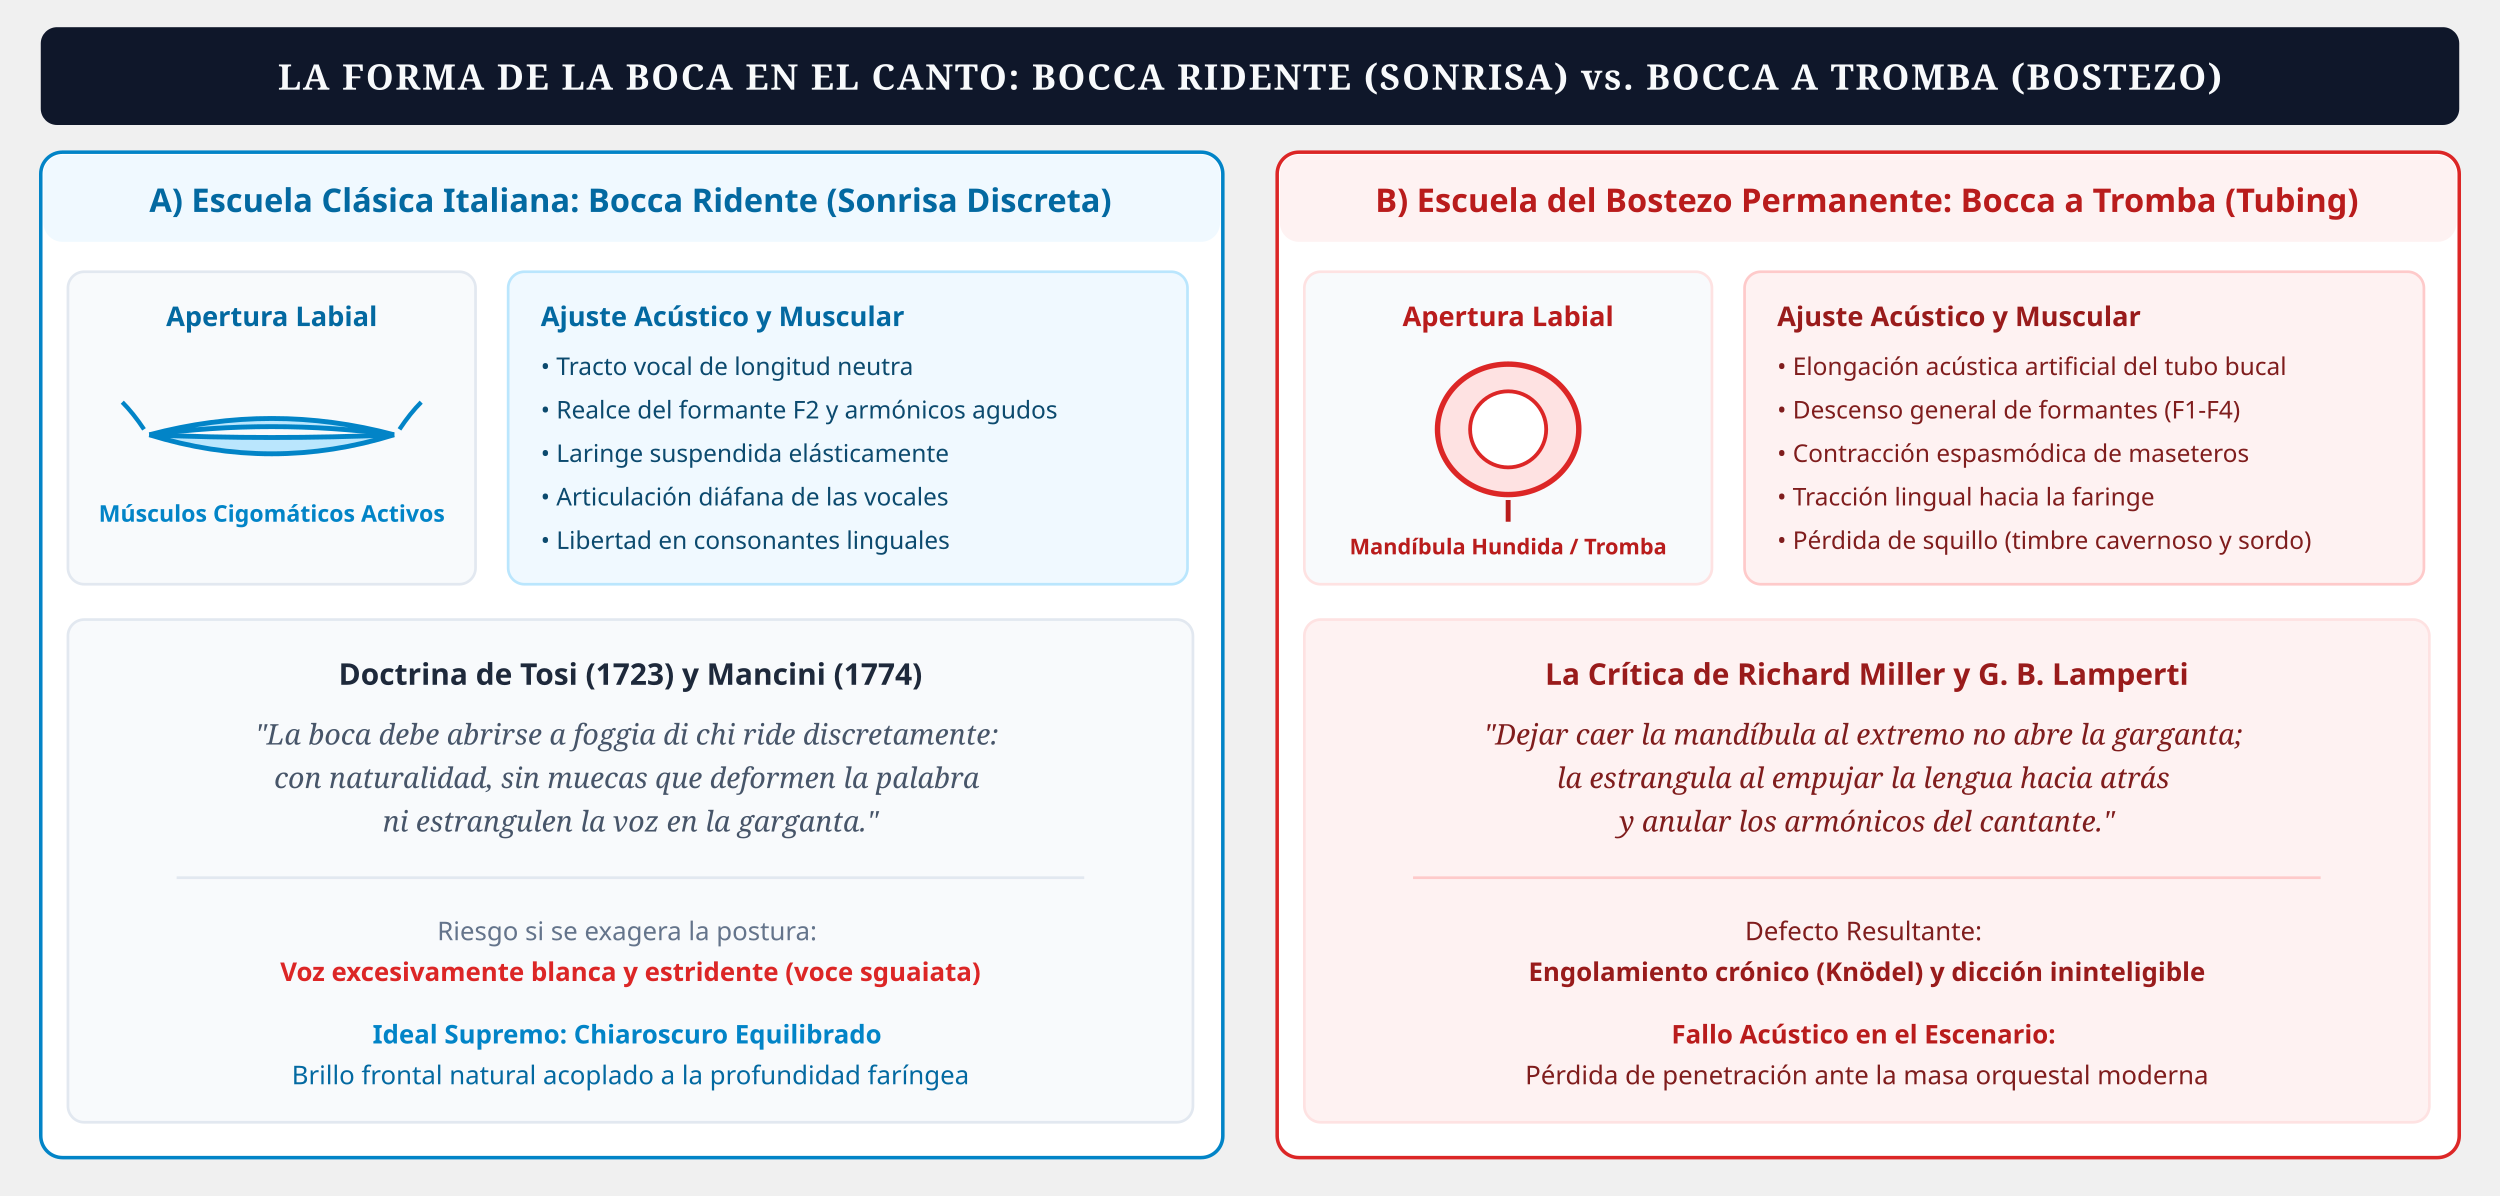
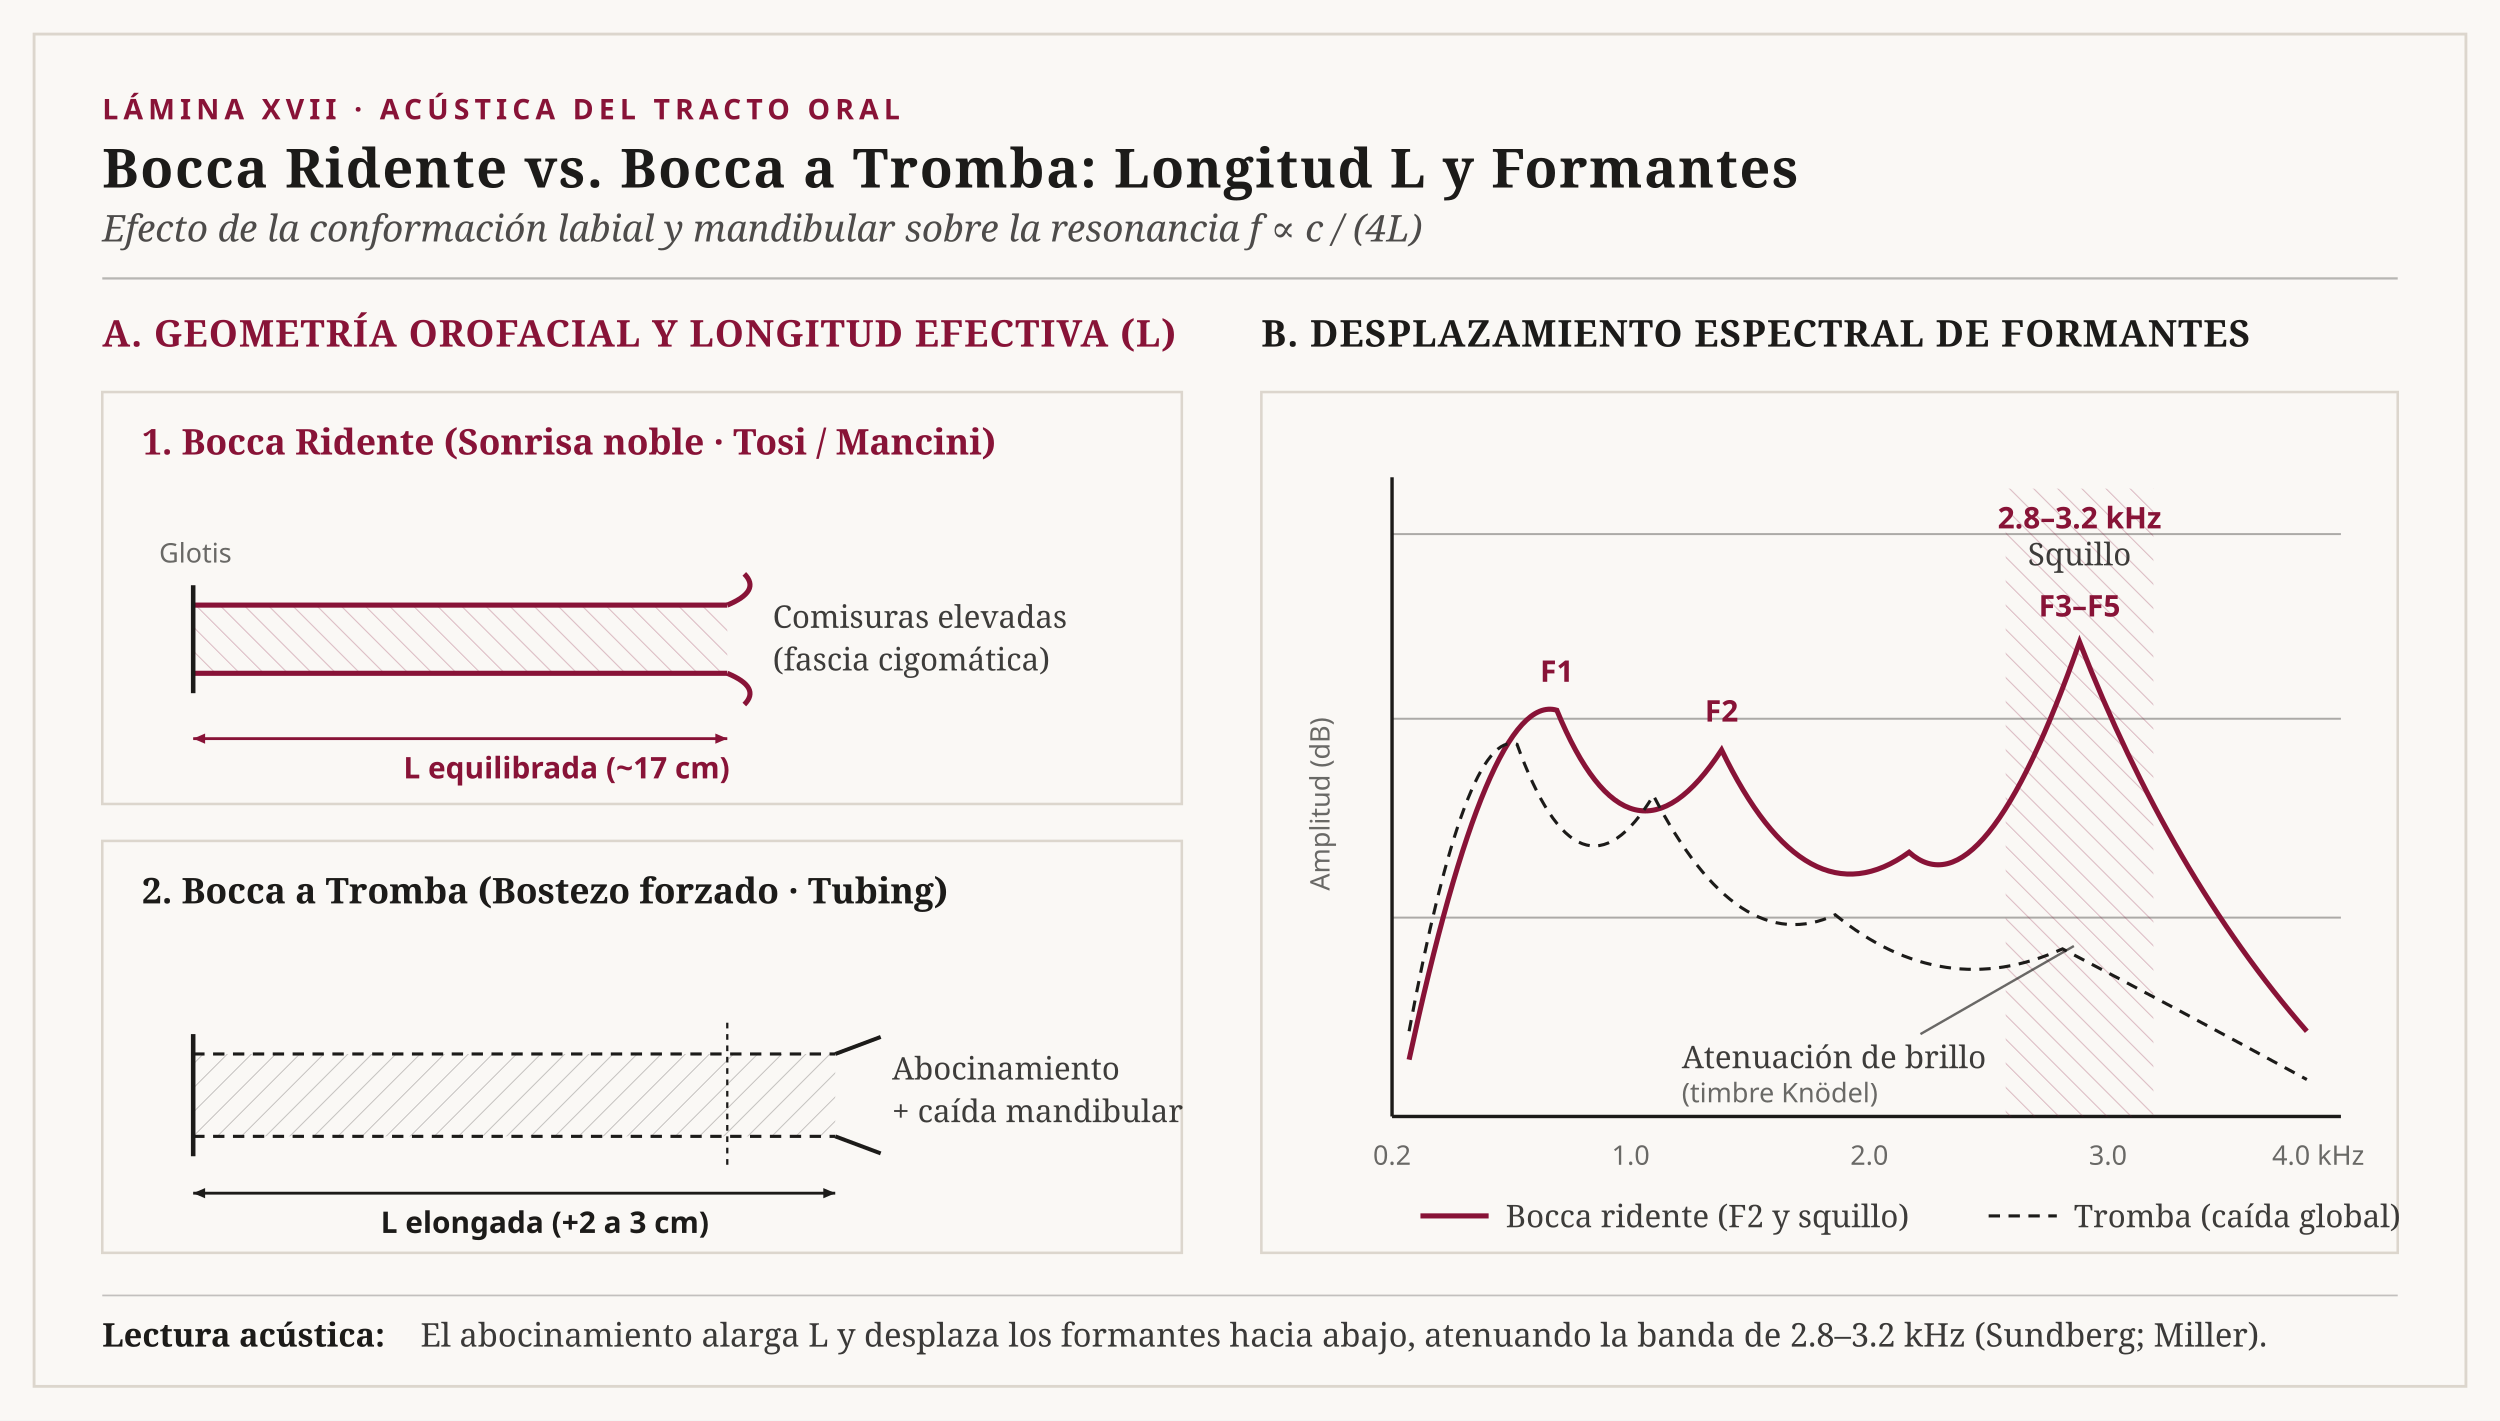
- <svg xmlns="http://www.w3.org/2000/svg" viewBox="0 0 920 440" width="100%" height="auto" style="background:#ffffff; border:1px solid #cbd5e1; border-radius:10px; padding:12px; box-shadow: 0 2px 8px rgba(0,0,0,0.05);">
-   <rect x="15" y="10" width="890" height="36" rx="6" fill="#0f172a" />
-   <text x="460" y="33" text-anchor="middle" font-family="'Cinzel', serif" font-size="13" font-weight="700" fill="#f8fafc" letter-spacing="0.05em">LA FORMA DE LA BOCA EN EL CANTO: BOCCA RIDENTE (SONRISA) vs. BOCCA A TROMBA (BOSTEZO)</text>
-   <rect x="15" y="56" width="435" height="370" rx="8" fill="#ffffff" stroke="#0284c7" stroke-width="1.3" />
-   <rect x="16" y="57" width="433" height="32" rx="7" fill="#f0f9ff" />
-   <text x="232" y="78" text-anchor="middle" font-family="'Plus Jakarta Sans', sans-serif" font-weight="700" font-size="12" fill="#0369a1">A) Escuela Clásica Italiana: Bocca Ridente (Sonrisa Discreta)</text>
-   <g transform="translate(25, 100)">
-     <rect x="0" y="0" width="150" height="115" rx="6" fill="#f8fafc" stroke="#e2e8f0" />
-     <text x="75" y="20" text-anchor="middle" font-family="'Plus Jakarta Sans', sans-serif" font-size="10" font-weight="700" fill="#0369a1">Apertura Labial</text>
-     <path d="M 30 60 Q 75 48 120 60 Q 75 54 30 60 Z" fill="#bae6fd" stroke="#0284c7" stroke-width="1.8" />
-     <path d="M 30 60 Q 75 74 120 60 Q 75 62 30 60 Z" fill="#bae6fd" stroke="#0284c7" stroke-width="1.8" />
-     <path d="M 28 58 Q 24 52 20 48" stroke="#0284c7" stroke-width="1.6" fill="none" />
-     <path d="M 122 58 Q 126 52 130 48" stroke="#0284c7" stroke-width="1.6" fill="none" />
-     <text x="75" y="92" text-anchor="middle" font-family="'Plus Jakarta Sans', sans-serif" font-size="8.5" font-weight="600" fill="#0284c7">Músculos Cigomáticos Activos</text>
-     <rect x="162" y="0" width="250" height="115" rx="6" fill="#f0f9ff" stroke="#bae6fd" />
-     <text x="174" y="20" font-family="'Plus Jakarta Sans', sans-serif" font-size="10" font-weight="700" fill="#0369a1">Ajuste Acústico y Muscular</text>
-     <text x="174" y="38" font-family="'Plus Jakarta Sans', sans-serif" font-size="9" fill="#0c4a6e">• Tracto vocal de longitud neutra</text>
-     <text x="174" y="54" font-family="'Plus Jakarta Sans', sans-serif" font-size="9" fill="#0c4a6e">• Realce del formante F2 y armónicos agudos</text>
-     <text x="174" y="70" font-family="'Plus Jakarta Sans', sans-serif" font-size="9" fill="#0c4a6e">• Laringe suspendida elásticamente</text>
-     <text x="174" y="86" font-family="'Plus Jakarta Sans', sans-serif" font-size="9" fill="#0c4a6e">• Articulación diáfana de las vocales</text>
-     <text x="174" y="102" font-family="'Plus Jakarta Sans', sans-serif" font-size="9" fill="#0c4a6e">• Libertad en consonantes linguales</text>
+ <svg xmlns="http://www.w3.org/2000/svg" viewBox="0 0 880 500" width="880" height="500" role="img" aria-label="Geometría labial y longitud acústica del tracto vocal: Bocca Ridente frente a Bocca a Tromba">
+   <defs>
+     <style>
+       .title { font-family: 'Cinzel', Georgia, serif; font-size: 19px; font-weight: 700; fill: #1C1B19; letter-spacing: 0.6px; }
+       .subtitle { font-family: 'Newsreader', Georgia, serif; font-size: 13px; font-style: italic; fill: #1C1B19; opacity: 0.78; }
+       .plate-num { font-family: 'Plus Jakarta Sans', sans-serif; font-size: 10px; font-weight: 700; letter-spacing: 1.8px; fill: #881337; text-transform: uppercase; }
+       .sec-head { font-family: 'Cinzel', Georgia, serif; font-size: 13px; font-weight: 700; fill: #1C1B19; letter-spacing: 0.4px; }
+       .sec-head-acc { font-family: 'Cinzel', Georgia, serif; font-size: 13px; font-weight: 700; fill: #881337; letter-spacing: 0.4px; }
+       .lbl { font-family: 'Newsreader', Georgia, serif; font-size: 12.5px; fill: #1C1B19; }
+       .lbl-b { font-family: 'Newsreader', Georgia, serif; font-size: 12.5px; font-weight: 700; fill: #1C1B19; }
+       .lbl-acc { font-family: 'Newsreader', Georgia, serif; font-size: 12.5px; font-weight: 700; fill: #881337; }
+       .lbl-sm { font-family: 'Newsreader', Georgia, serif; font-size: 11px; fill: #1C1B19; opacity: 0.85; }
+       .mag { font-family: 'Plus Jakarta Sans', sans-serif; font-size: 10.5px; font-weight: 600; fill: #1C1B19; }
+       .mag-acc { font-family: 'Plus Jakarta Sans', sans-serif; font-size: 10.5px; font-weight: 700; fill: #881337; }
+       .mag-muted { font-family: 'Plus Jakarta Sans', sans-serif; font-size: 9.5px; fill: #1C1B19; opacity: 0.65; }
+       .caption { font-family: 'Newsreader', Georgia, serif; font-size: 11.5px; fill: #1C1B19; opacity: 0.86; }
+       .caption-b { font-family: 'Newsreader', Georgia, serif; font-size: 11.5px; font-weight: 700; fill: #1C1B19; }
+       .hair { stroke: #1C1B19; stroke-width: 1; fill: none; }
+       .hair-light { stroke: #1C1B19; stroke-width: 0.7; stroke-opacity: 0.35; fill: none; }
+       .hair-dash { stroke: #1C1B19; stroke-width: 1.1; stroke-dasharray: 4 3; fill: none; }
+       .ink-line { stroke: #1C1B19; stroke-width: 1.4; fill: none; }
+       .acc-line { stroke: #881337; stroke-width: 1.8; fill: none; }
+       .acc-dash { stroke: #881337; stroke-width: 1.2; stroke-dasharray: 4 3; fill: none; }
+       .leader { stroke: #1C1B19; stroke-width: 0.85; stroke-opacity: 0.65; fill: none; }
+     </style>
+     <pattern id="hatch-ink" width="6" height="6" patternUnits="userSpaceOnUse" patternTransform="rotate(45)">
+       <line x1="0" y1="0" x2="0" y2="6" stroke="#1C1B19" stroke-width="0.7" stroke-opacity="0.22" />
+     </pattern>
+     <pattern id="hatch-acc" width="6" height="6" patternUnits="userSpaceOnUse" patternTransform="rotate(-45)">
+       <line x1="0" y1="0" x2="0" y2="6" stroke="#881337" stroke-width="0.8" stroke-opacity="0.24" />
+     </pattern>
+     <marker id="arr-ink" viewBox="0 0 10 10" refX="8" refY="5" markerWidth="6" markerHeight="6" orient="auto-start-reverse">
+       <path d="M 1 2 L 8 5 L 1 8 z" fill="#1C1B19" />
+     </marker>
+     <marker id="arr-acc" viewBox="0 0 10 10" refX="8" refY="5" markerWidth="6" markerHeight="6" orient="auto-start-reverse">
+       <path d="M 1 2 L 8 5 L 1 8 z" fill="#881337" />
+     </marker>
+   </defs>
+   <rect width="880" height="500" fill="#FAF8F5" />
+   <rect x="12" y="12" width="856" height="476" fill="none" stroke="#DCD6CD" stroke-width="1" />
+   <text x="36" y="42" class="plate-num">LÁMINA XVII · ACÚSTICA DEL TRACTO ORAL</text>
+   <text x="36" y="66" class="title">Bocca Ridente vs. Bocca a Tromba: Longitud L y Formantes</text>
+   <text x="36" y="85" class="subtitle">Efecto de la conformación labial y mandibular sobre la resonancia f ∝ c / (4L)</text>
+   <line x1="36" y1="98" x2="844" y2="98" stroke="#1C1B19" stroke-width="0.8" stroke-opacity="0.3" />
+   <text x="36" y="122" class="sec-head-acc">A. GEOMETRÍA OROFACIAL Y LONGITUD EFECTIVA (L)</text>
+   <g transform="translate(36, 138)">
+     <rect x="0" y="0" width="380" height="145" fill="none" stroke="#DCD6CD" stroke-width="0.9" />
+     <text x="14" y="22" class="lbl-acc">1. Bocca Ridente (Sonrisa noble · Tosi / Mancini)</text>
+     <path d="M 32,75 L 220,75" class="acc-line" />
+     <path d="M 32,99 L 220,99" class="acc-line" />
+     <rect x="32" y="75" width="188" height="24" fill="url(#hatch-acc)" />
+     <line x1="32" y1="68" x2="32" y2="106" stroke="#1C1B19" stroke-width="1.6" />
+     <text x="20" y="60" class="mag-muted">Glotis</text>
+     <path d="M 220,75 Q 232,70 226,64" class="acc-line" />
+     <path d="M 220,99 Q 232,104 226,110" class="acc-line" />
+     <text x="236" y="83" class="lbl-sm">Comisuras elevadas</text>
+     <text x="236" y="98" class="lbl-sm">(fascia cigomática)</text>
+     <line x1="32" y1="122" x2="220" y2="122" stroke="#881337" stroke-width="1" marker-start="url(#arr-acc)" marker-end="url(#arr-acc)" />
+     <text x="106" y="136" class="mag-acc">L equilibrada (~17 cm)</text>
  </g>
-   <g transform="translate(25, 228)">
-     <rect x="0" y="0" width="414" height="185" rx="6" fill="#f8fafc" stroke="#e2e8f0" />
-     <text x="207" y="24" text-anchor="middle" font-family="'Plus Jakarta Sans', sans-serif" font-size="11" font-weight="700" fill="#1e293b">Doctrina de Tosi (1723) y Mancini (1774)</text>
-     <text x="207" y="46" text-anchor="middle" font-family="'Newsreader', serif" font-style="italic" font-size="10.5" fill="#475569">
-       <tspan x="207" dy="0">"La boca debe abrirse a foggia di chi ride discretamente:</tspan>
-       <tspan x="207" dy="16">con naturalidad, sin muecas que deformen la palabra</tspan>
-       <tspan x="207" dy="16">ni estrangulen la voz en la garganta."</tspan>
-     </text>
-     <line x1="40" y1="95" x2="374" y2="95" stroke="#e2e8f0" stroke-width="1" />
-     <text x="207" y="118" text-anchor="middle" font-family="'Plus Jakarta Sans', sans-serif" font-size="9.5" fill="#64748b">
-       <tspan x="207" dy="0">Riesgo si se exagera la postura:</tspan>
-       <tspan x="207" dy="15" font-weight="600" fill="#dc2626">Voz excesivamente blanca y estridente (voce sguaiata)</tspan>
-     </text>
-     <text x="207" y="156" text-anchor="middle" font-family="'Plus Jakarta Sans', sans-serif" font-size="9.5" font-weight="700" fill="#0284c7">
-       <tspan x="207" dy="0">Ideal Supremo: Chiaroscuro Equilibrado</tspan>
-       <tspan x="207" dy="15" font-weight="500" fill="#0369a1">Brillo frontal natural acoplado a la profundidad faríngea</tspan>
-     </text>
+   <g transform="translate(36, 296)">
+     <rect x="0" y="0" width="380" height="145" fill="none" stroke="#DCD6CD" stroke-width="0.9" />
+     <text x="14" y="22" class="lbl-b">2. Bocca a Tromba (Bostezo forzado · Tubing)</text>
+     <path d="M 32,75 L 258,75" class="hair-dash" />
+     <path d="M 32,104 L 258,104" class="hair-dash" />
+     <rect x="32" y="75" width="226" height="29" fill="url(#hatch-ink)" />
+     <line x1="32" y1="68" x2="32" y2="111" stroke="#1C1B19" stroke-width="1.6" />
+     <path d="M 258,75 L 274,69" class="ink-line" />
+     <path d="M 258,104 L 274,110" class="ink-line" />
+     <line x1="220" y1="64" x2="220" y2="115" stroke="#1C1B19" stroke-width="0.8" stroke-dasharray="2 2" />
+     <text x="278" y="84" class="lbl-sm">Abocinamiento</text>
+     <text x="278" y="99" class="lbl-sm">+ caída mandibular</text>
+     <line x1="32" y1="124" x2="258" y2="124" stroke="#1C1B19" stroke-width="1" marker-start="url(#arr-ink)" marker-end="url(#arr-ink)" />
+     <text x="98" y="138" class="mag">L elongada (+2 a 3 cm)</text>
  </g>
-   <rect x="470" y="56" width="435" height="370" rx="8" fill="#ffffff" stroke="#dc2626" stroke-width="1.3" />
-   <rect x="471" y="57" width="433" height="32" rx="7" fill="#fef2f2" />
-   <text x="687" y="78" text-anchor="middle" font-family="'Plus Jakarta Sans', sans-serif" font-weight="700" font-size="12" fill="#b91c1c">B) Escuela del Bostezo Permanente: Bocca a Tromba (Tubing)</text>
-   <g transform="translate(480, 100)">
-     <rect x="0" y="0" width="150" height="115" rx="6" fill="#f8fafc" stroke="#fee2e2" />
-     <text x="75" y="20" text-anchor="middle" font-family="'Plus Jakarta Sans', sans-serif" font-size="10" font-weight="700" fill="#b91c1c">Apertura Labial</text>
-     <ellipse cx="75" cy="58" rx="26" ry="24" fill="#fee2e2" stroke="#dc2626" stroke-width="2" />
-     <ellipse cx="75" cy="58" rx="14" ry="14" fill="#ffffff" stroke="#dc2626" stroke-width="1.4" />
-     <path d="M 75 84 L 75 92" stroke="#b91c1c" stroke-width="1.8" />
-     <text x="75" y="104" text-anchor="middle" font-family="'Plus Jakarta Sans', sans-serif" font-size="8" font-weight="600" fill="#b91c1c">Mandíbula Hundida / Tromba</text>
-     <rect x="162" y="0" width="250" height="115" rx="6" fill="#fef2f2" stroke="#fecaca" />
-     <text x="174" y="20" font-family="'Plus Jakarta Sans', sans-serif" font-size="10" font-weight="700" fill="#991b1b">Ajuste Acústico y Muscular</text>
-     <text x="174" y="38" font-family="'Plus Jakarta Sans', sans-serif" font-size="9" fill="#7f1d1d">• Elongación acústica artificial del tubo bucal</text>
-     <text x="174" y="54" font-family="'Plus Jakarta Sans', sans-serif" font-size="9" fill="#7f1d1d">• Descenso general de formantes (F1-F4)</text>
-     <text x="174" y="70" font-family="'Plus Jakarta Sans', sans-serif" font-size="9" fill="#7f1d1d">• Contracción espasmódica de maseteros</text>
-     <text x="174" y="86" font-family="'Plus Jakarta Sans', sans-serif" font-size="9" fill="#7f1d1d">• Tracción lingual hacia la faringe</text>
-     <text x="174" y="102" font-family="'Plus Jakarta Sans', sans-serif" font-size="9" fill="#7f1d1d">• Pérdida de squillo (timbre cavernoso y sordo)</text>
+   <text x="444" y="122" class="sec-head">B. DESPLAZAMIENTO ESPECTRAL DE FORMANTES</text>
+   <g transform="translate(444, 138)">
+     <rect x="0" y="0" width="400" height="303" fill="none" stroke="#DCD6CD" stroke-width="0.9" />
+     <line x1="46" y1="255" x2="380" y2="255" stroke="#1C1B19" stroke-width="1.2" />
+     <line x1="46" y1="30" x2="46" y2="255" stroke="#1C1B19" stroke-width="1.2" />
+     <line x1="46" y1="185" x2="380" y2="185" class="hair-light" />
+     <line x1="46" y1="115" x2="380" y2="115" class="hair-light" />
+     <line x1="46" y1="50" x2="380" y2="50" class="hair-light" />
+     <rect x="262" y="34" width="52" height="221" fill="url(#hatch-acc)" />
+     <text x="288" y="48" text-anchor="middle" class="mag-acc">2.8–3.2 kHz</text>
+     <text x="288" y="61" text-anchor="middle" class="lbl-sm">Squillo</text>
+     <path d="M 52,235 Q 80,105 104,112 Q 130,175 162,126 Q 192,188 228,162 Q 254,185 288,88 Q 320,170 368,225" class="acc-line" />
+     <path d="M 52,225 Q 72,118 90,124 Q 112,185 138,142 Q 168,200 202,184 Q 240,215 282,196 Q 324,218 368,242" class="hair-dash" />
+     <text x="104" y="102" text-anchor="middle" class="mag-acc">F1</text>
+     <text x="162" y="116" text-anchor="middle" class="mag-acc">F2</text>
+     <text x="288" y="79" text-anchor="middle" class="mag-acc">F3–F5</text>
+     <line x1="286" y1="195" x2="232" y2="226" class="leader" />
+     <text x="148" y="238" class="lbl-sm">Atenuación de brillo</text>
+     <text x="148" y="250" class="mag-muted">(timbre Knödel)</text>
+     <text x="46" y="272" text-anchor="middle" class="mag-muted">0.2</text>
+     <text x="130" y="272" text-anchor="middle" class="mag-muted">1.0</text>
+     <text x="214" y="272" text-anchor="middle" class="mag-muted">2.0</text>
+     <text x="298" y="272" text-anchor="middle" class="mag-muted">3.0</text>
+     <text x="372" y="272" text-anchor="middle" class="mag-muted">4.0 kHz</text>
+     <text x="24" y="145" text-anchor="middle" transform="rotate(-90 24 145)" class="mag-muted">Amplitud (dB)</text>
+     <line x1="56" y1="290" x2="80" y2="290" class="acc-line" />
+     <text x="86" y="294" class="lbl-sm">Bocca ridente (F2 y squillo)</text>
+     <line x1="256" y1="290" x2="280" y2="290" class="hair-dash" />
+     <text x="286" y="294" class="lbl-sm">Tromba (caída global)</text>
  </g>
-   <g transform="translate(480, 228)">
-     <rect x="0" y="0" width="414" height="185" rx="6" fill="#fef2f2" stroke="#fee2e2" />
-     <text x="207" y="24" text-anchor="middle" font-family="'Plus Jakarta Sans', sans-serif" font-size="11" font-weight="700" fill="#991b1b">La Crítica de Richard Miller y G. B. Lamperti</text>
-     <text x="207" y="46" text-anchor="middle" font-family="'Newsreader', serif" font-style="italic" font-size="10.5" fill="#7f1d1d">
-       <tspan x="207" dy="0">"Dejar caer la mandíbula al extremo no abre la garganta;</tspan>
-       <tspan x="207" dy="16">la estrangula al empujar la lengua hacia atrás</tspan>
-       <tspan x="207" dy="16">y anular los armónicos del cantante."</tspan>
-     </text>
-     <line x1="40" y1="95" x2="374" y2="95" stroke="#fecaca" stroke-width="1" />
-     <text x="207" y="118" text-anchor="middle" font-family="'Plus Jakarta Sans', sans-serif" font-size="9.5" fill="#7f1d1d">
-       <tspan x="207" dy="0">Defecto Resultante:</tspan>
-       <tspan x="207" dy="15" font-weight="600" fill="#991b1b">Engolamiento crónico (Knödel) y dicción ininteligible</tspan>
-     </text>
-     <text x="207" y="156" text-anchor="middle" font-family="'Plus Jakarta Sans', sans-serif" font-size="9.5" font-weight="700" fill="#b91c1c">
-       <tspan x="207" dy="0">Fallo Acústico en el Escenario:</tspan>
-       <tspan x="207" dy="15" font-weight="500" fill="#7f1d1d">Pérdida de penetración ante la masa orquestal moderna</tspan>
-     </text>
-   </g>
+   <line x1="36" y1="456" x2="844" y2="456" stroke="#1C1B19" stroke-width="0.6" stroke-opacity="0.25" />
+   <text x="36" y="474" class="caption-b">Lectura acústica:</text>
+   <text x="148" y="474" class="caption">El abocinamiento alarga L y desplaza los formantes hacia abajo, atenuando la banda de 2.8–3.2 kHz (Sundberg; Miller).</text>
</svg>
